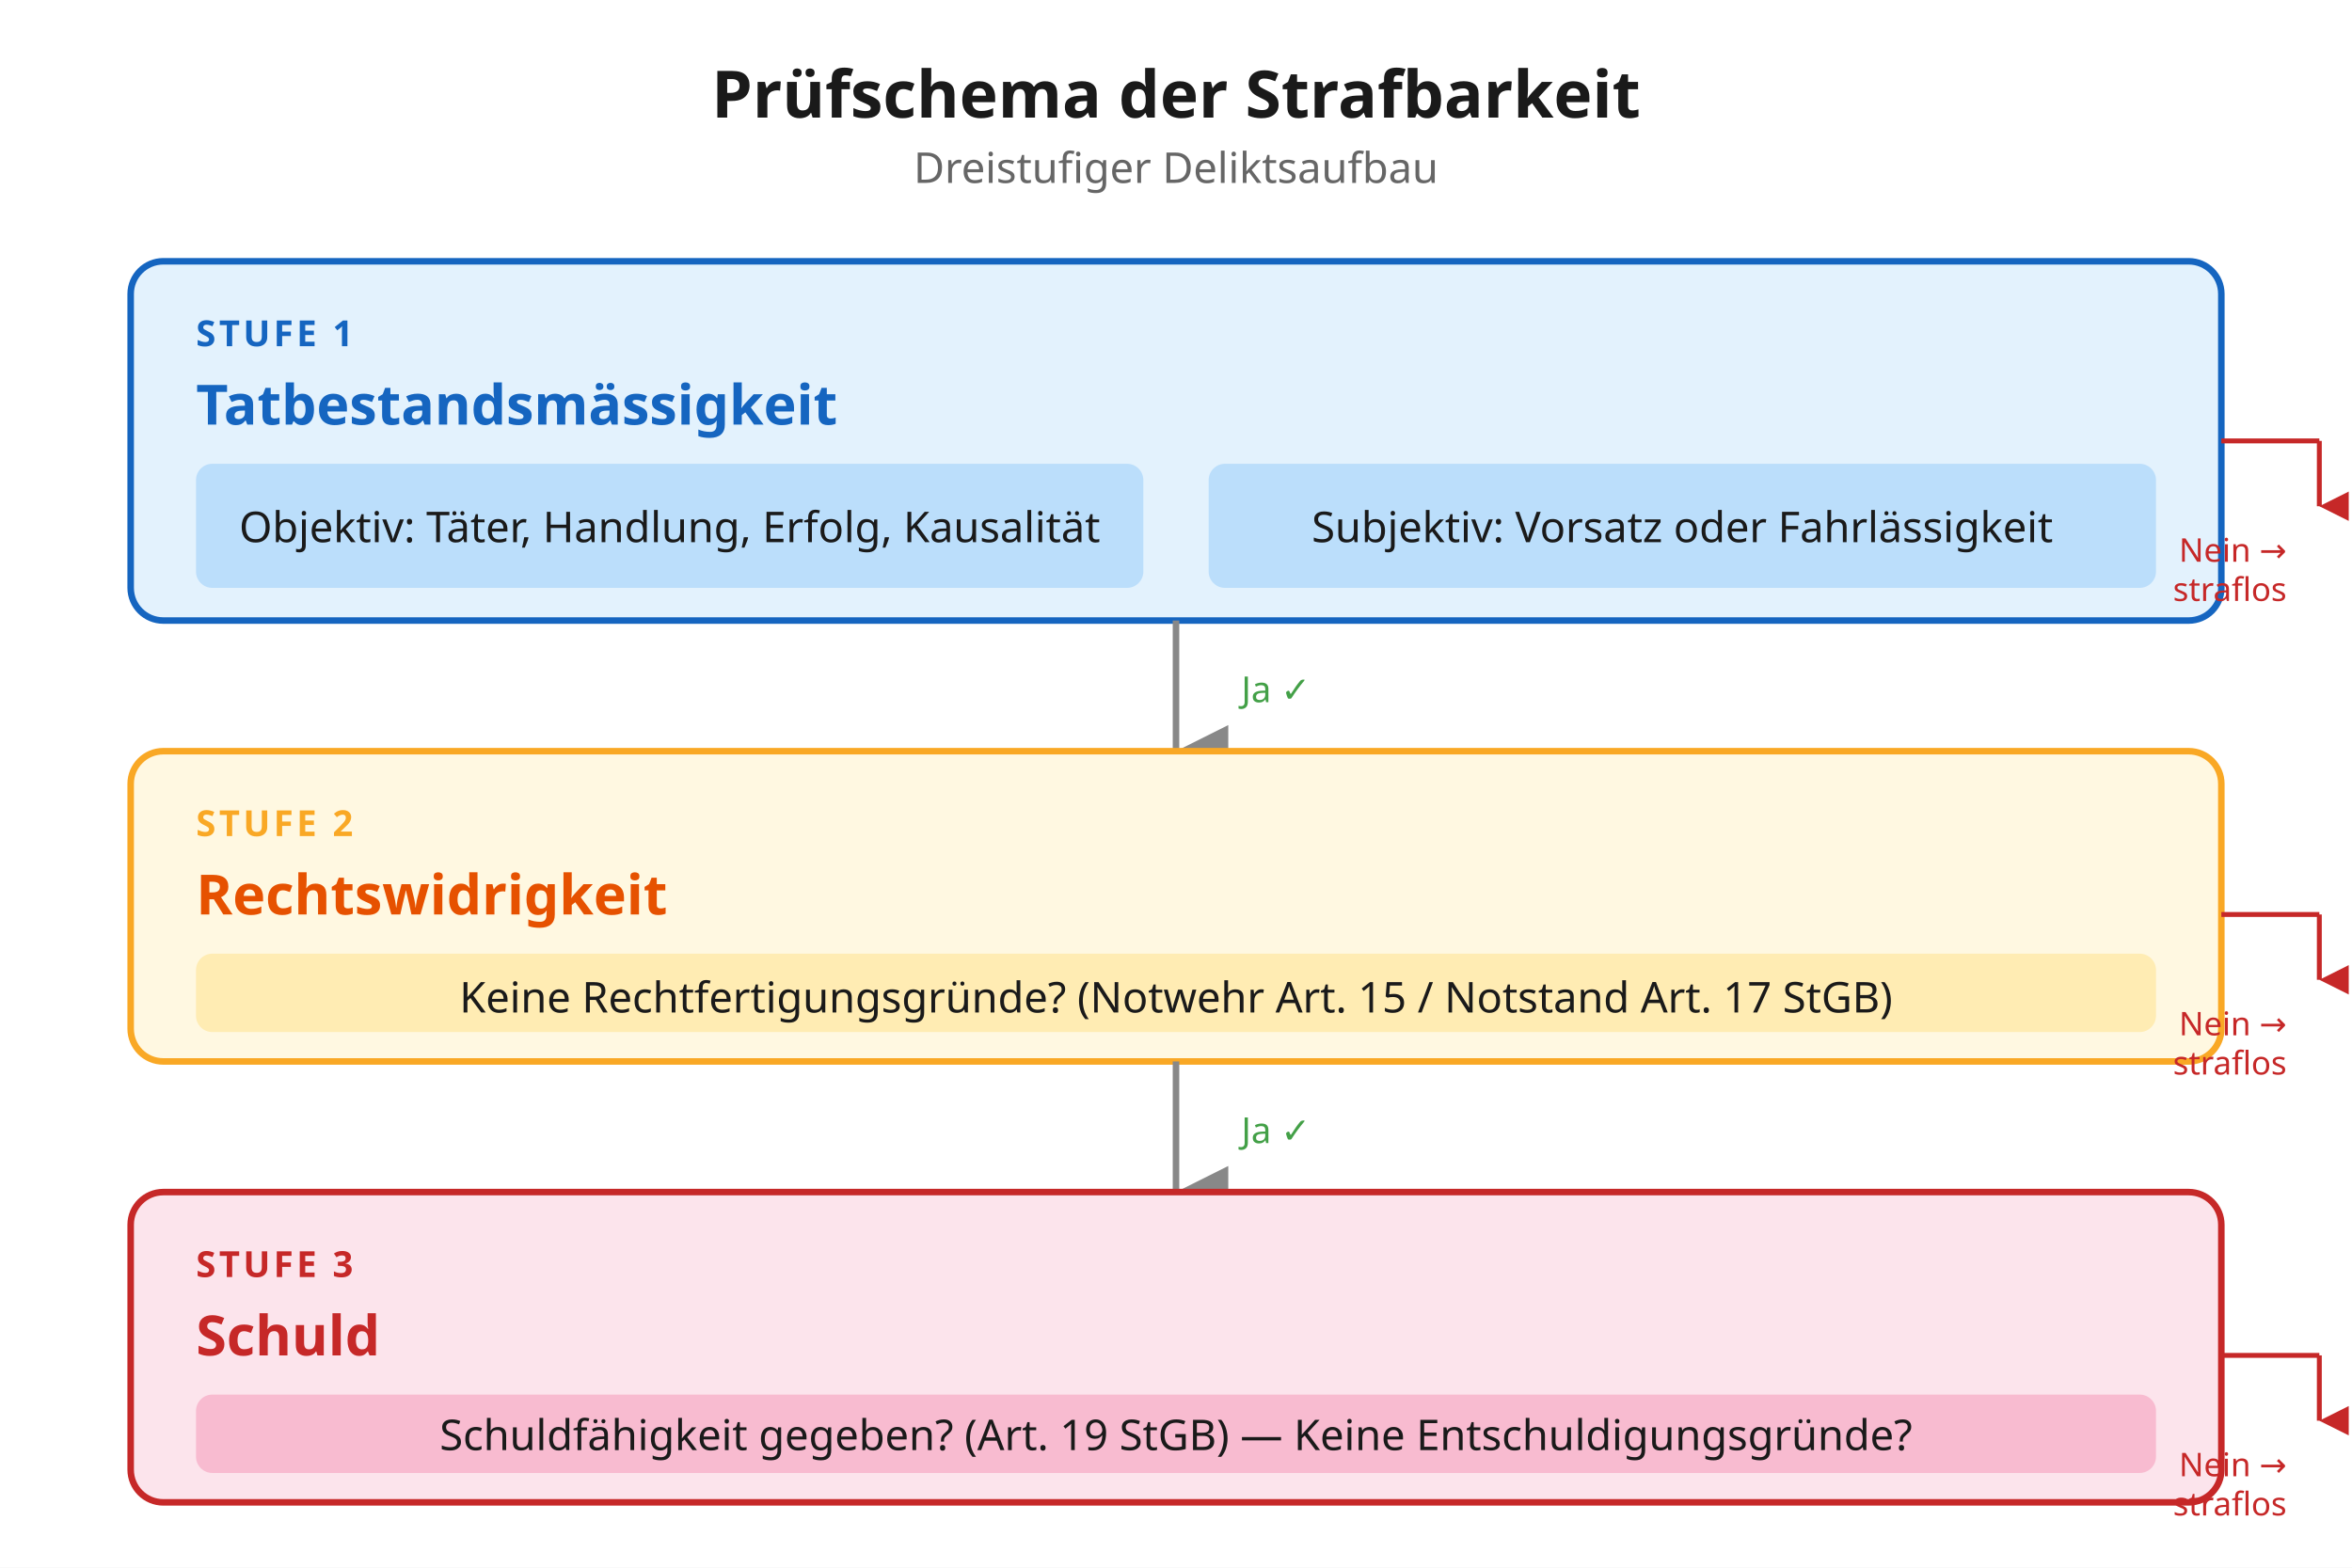
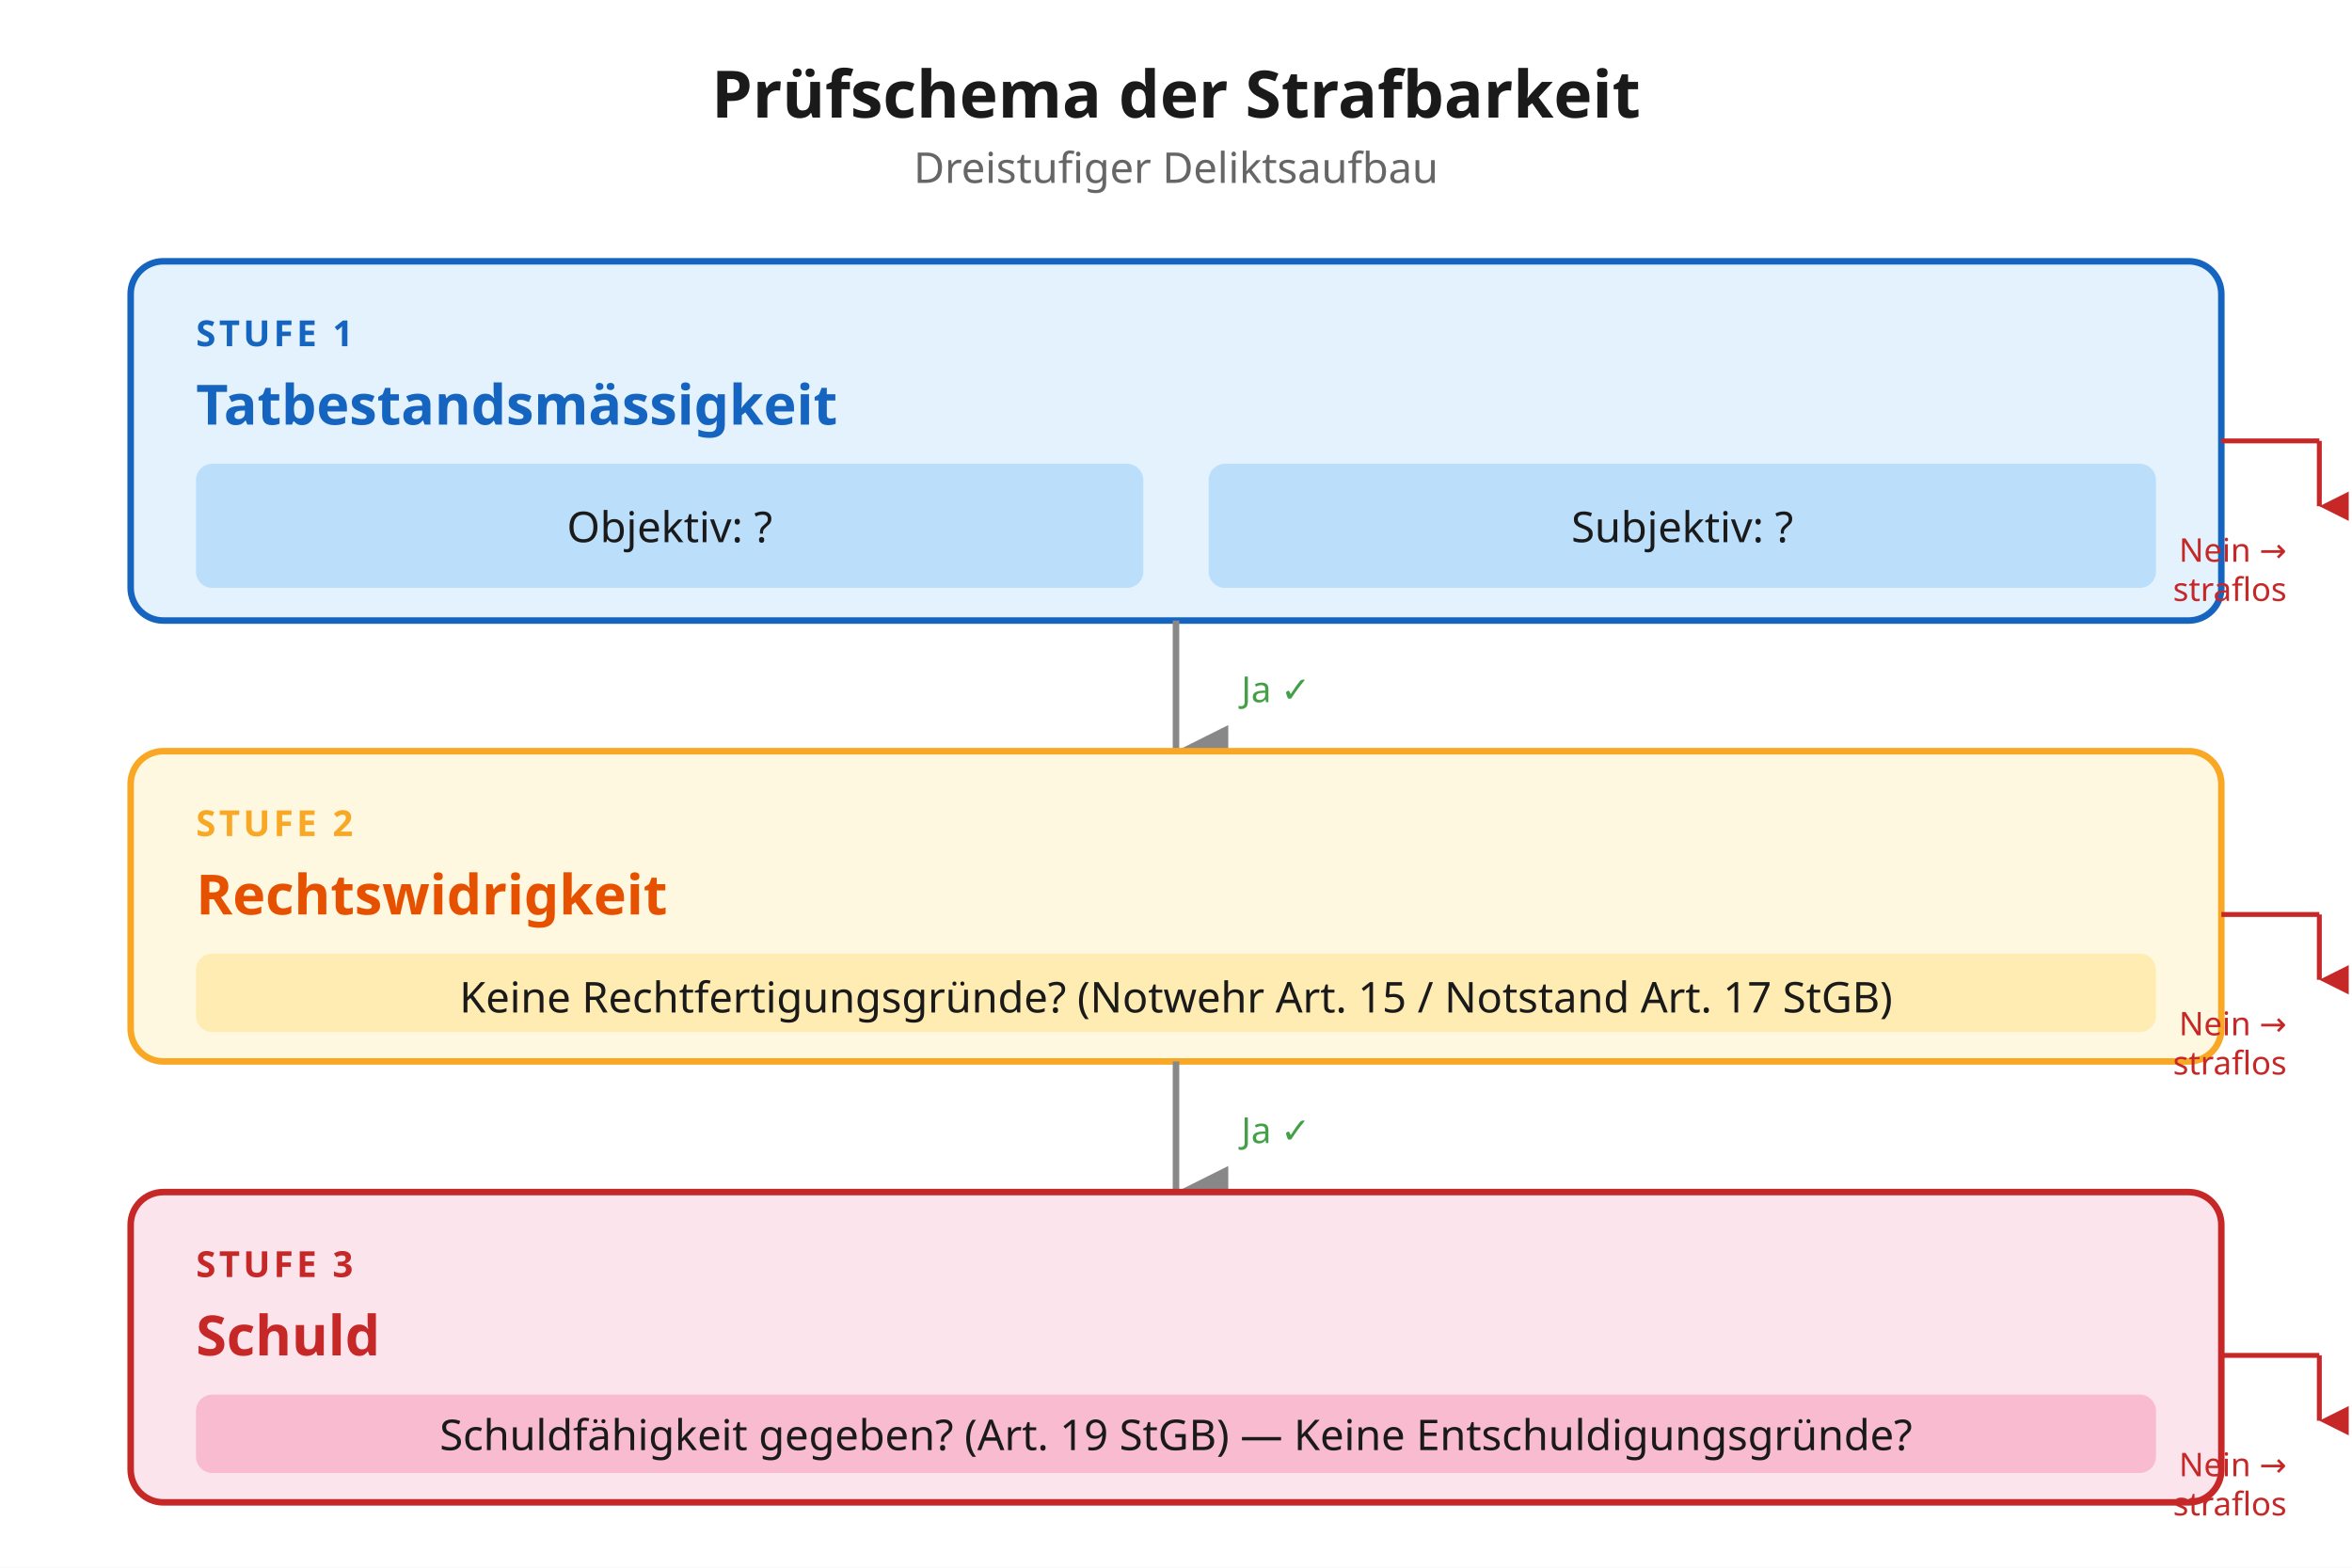
<svg xmlns="http://www.w3.org/2000/svg" viewBox="0 0 720 480" role="img" aria-label="Dreistufiges Prüfschema der Strafbarkeit im Schweizer Strafrecht">
  <rect width="720" height="480" fill="#ffffff" />
  <text x="360" y="36" font-family="DM Sans, system-ui, sans-serif" font-size="20" font-weight="700" fill="#1a1a1a" text-anchor="middle">Prüfschema der Strafbarkeit</text>
  <text x="360" y="56" font-family="DM Sans, system-ui, sans-serif" font-size="13" fill="#666" text-anchor="middle">Dreistufiger Deliktsaufbau</text>
  <rect x="40" y="80" width="640" height="110" rx="10" fill="#e3f2fd" stroke="#1565c0" stroke-width="2" />
  <text x="60" y="106" font-family="DM Sans, system-ui, sans-serif" font-size="11" font-weight="700" fill="#1565c0" letter-spacing="1">STUFE 1</text>
  <text x="60" y="130" font-family="DM Sans, system-ui, sans-serif" font-size="17" font-weight="700" fill="#1565c0">Tatbestandsmässigkeit</text>
  <rect x="60" y="142" width="290" height="38" rx="5" fill="#bbdefb" />
-   <text x="205" y="166" font-family="DM Sans, system-ui, sans-serif" font-size="13" fill="#1a1a1a" text-anchor="middle">Objektiv: Täter, Handlung, Erfolg, Kausalität</text>
+   <text x="205" y="166" font-family="DM Sans, system-ui, sans-serif" font-size="13" fill="#1a1a1a" text-anchor="middle">Objektiv: ?</text>
  <rect x="370" y="142" width="290" height="38" rx="5" fill="#bbdefb" />
-   <text x="515" y="166" font-family="DM Sans, system-ui, sans-serif" font-size="13" fill="#1a1a1a" text-anchor="middle">Subjektiv: Vorsatz oder Fahrlässigkeit</text>
+   <text x="515" y="166" font-family="DM Sans, system-ui, sans-serif" font-size="13" fill="#1a1a1a" text-anchor="middle">Subjektiv: ?</text>
  <line x1="360" y1="190" x2="360" y2="230" stroke="#888" stroke-width="2" marker-end="url(#arrowDown)" />
  <text x="380" y="215" font-family="DM Sans, system-ui, sans-serif" font-size="11" fill="#43a047">Ja ✓</text>
  <rect x="40" y="230" width="640" height="95" rx="10" fill="#fff8e1" stroke="#f9a825" stroke-width="2" />
  <text x="60" y="256" font-family="DM Sans, system-ui, sans-serif" font-size="11" font-weight="700" fill="#f9a825" letter-spacing="1">STUFE 2</text>
  <text x="60" y="280" font-family="DM Sans, system-ui, sans-serif" font-size="17" font-weight="700" fill="#e65100">Rechtswidrigkeit</text>
  <rect x="60" y="292" width="600" height="24" rx="5" fill="#ffecb3" />
  <text x="360" y="310" font-family="DM Sans, system-ui, sans-serif" font-size="13" fill="#1a1a1a" text-anchor="middle">Keine Rechtfertigungsgründe? (Notwehr Art. 15 / Notstand Art. 17 StGB)</text>
  <line x1="360" y1="325" x2="360" y2="365" stroke="#888" stroke-width="2" marker-end="url(#arrowDown)" />
  <text x="380" y="350" font-family="DM Sans, system-ui, sans-serif" font-size="11" fill="#43a047">Ja ✓</text>
  <rect x="40" y="365" width="640" height="95" rx="10" fill="#fce4ec" stroke="#c62828" stroke-width="2" />
  <text x="60" y="391" font-family="DM Sans, system-ui, sans-serif" font-size="11" font-weight="700" fill="#c62828" letter-spacing="1">STUFE 3</text>
  <text x="60" y="415" font-family="DM Sans, system-ui, sans-serif" font-size="17" font-weight="700" fill="#c62828">Schuld</text>
  <rect x="60" y="427" width="600" height="24" rx="5" fill="#f8bbd0" />
  <text x="360" y="444" font-family="DM Sans, system-ui, sans-serif" font-size="13" fill="#1a1a1a" text-anchor="middle">Schuldfähigkeit gegeben? (Art. 19 StGB) — Keine Entschuldigungsgründe?</text>
  <line x1="680" y1="135" x2="710" y2="135" stroke="#c62828" stroke-width="1.5" />
  <line x1="710" y1="135" x2="710" y2="155" stroke="#c62828" stroke-width="1.5" marker-end="url(#arrowDownRed)" />
  <text x="700" y="172" font-family="DM Sans, system-ui, sans-serif" font-size="10" fill="#c62828" text-anchor="end">Nein →</text>
  <text x="700" y="184" font-family="DM Sans, system-ui, sans-serif" font-size="10" fill="#c62828" text-anchor="end">straflos</text>
  <line x1="680" y1="280" x2="710" y2="280" stroke="#c62828" stroke-width="1.5" />
  <line x1="710" y1="280" x2="710" y2="300" stroke="#c62828" stroke-width="1.5" marker-end="url(#arrowDownRed)" />
  <text x="700" y="317" font-family="DM Sans, system-ui, sans-serif" font-size="10" fill="#c62828" text-anchor="end">Nein →</text>
  <text x="700" y="329" font-family="DM Sans, system-ui, sans-serif" font-size="10" fill="#c62828" text-anchor="end">straflos</text>
  <line x1="680" y1="415" x2="710" y2="415" stroke="#c62828" stroke-width="1.5" />
  <line x1="710" y1="415" x2="710" y2="435" stroke="#c62828" stroke-width="1.5" marker-end="url(#arrowDownRed)" />
  <text x="700" y="452" font-family="DM Sans, system-ui, sans-serif" font-size="10" fill="#c62828" text-anchor="end">Nein →</text>
  <text x="700" y="464" font-family="DM Sans, system-ui, sans-serif" font-size="10" fill="#c62828" text-anchor="end">straflos</text>
  <defs>
    <marker id="arrowDown" markerWidth="8" markerHeight="8" refX="4" refY="8" orient="auto">
      <path d="M0,0 L4,8 L8,0" fill="#888" />
    </marker>
    <marker id="arrowDownRed" markerWidth="6" markerHeight="6" refX="3" refY="6" orient="auto">
      <path d="M0,0 L3,6 L6,0" fill="#c62828" />
    </marker>
  </defs>
</svg>
